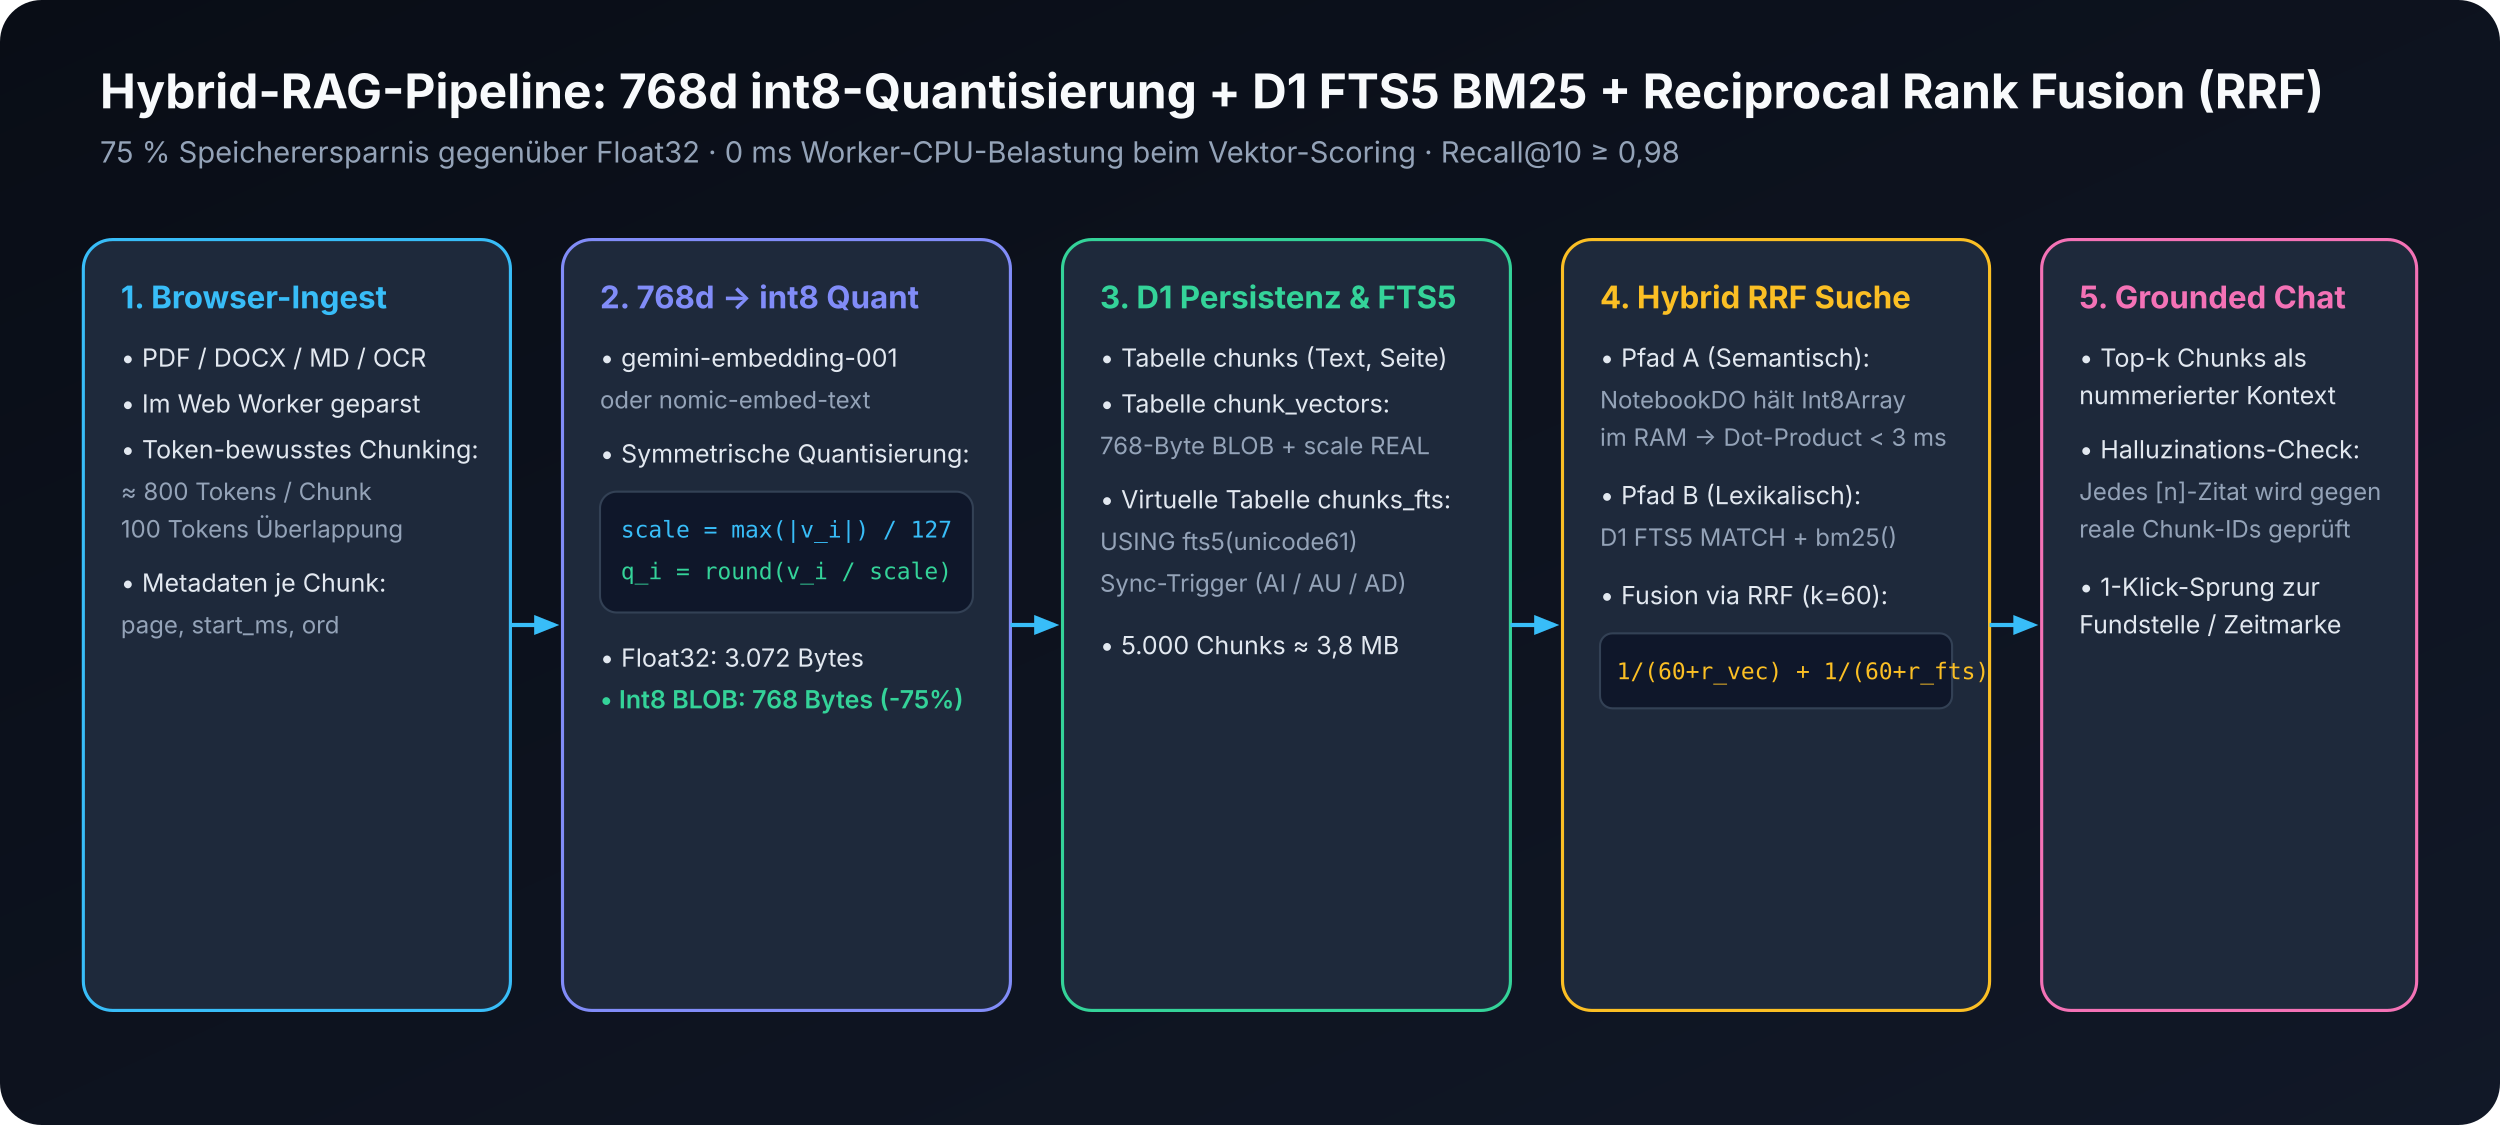
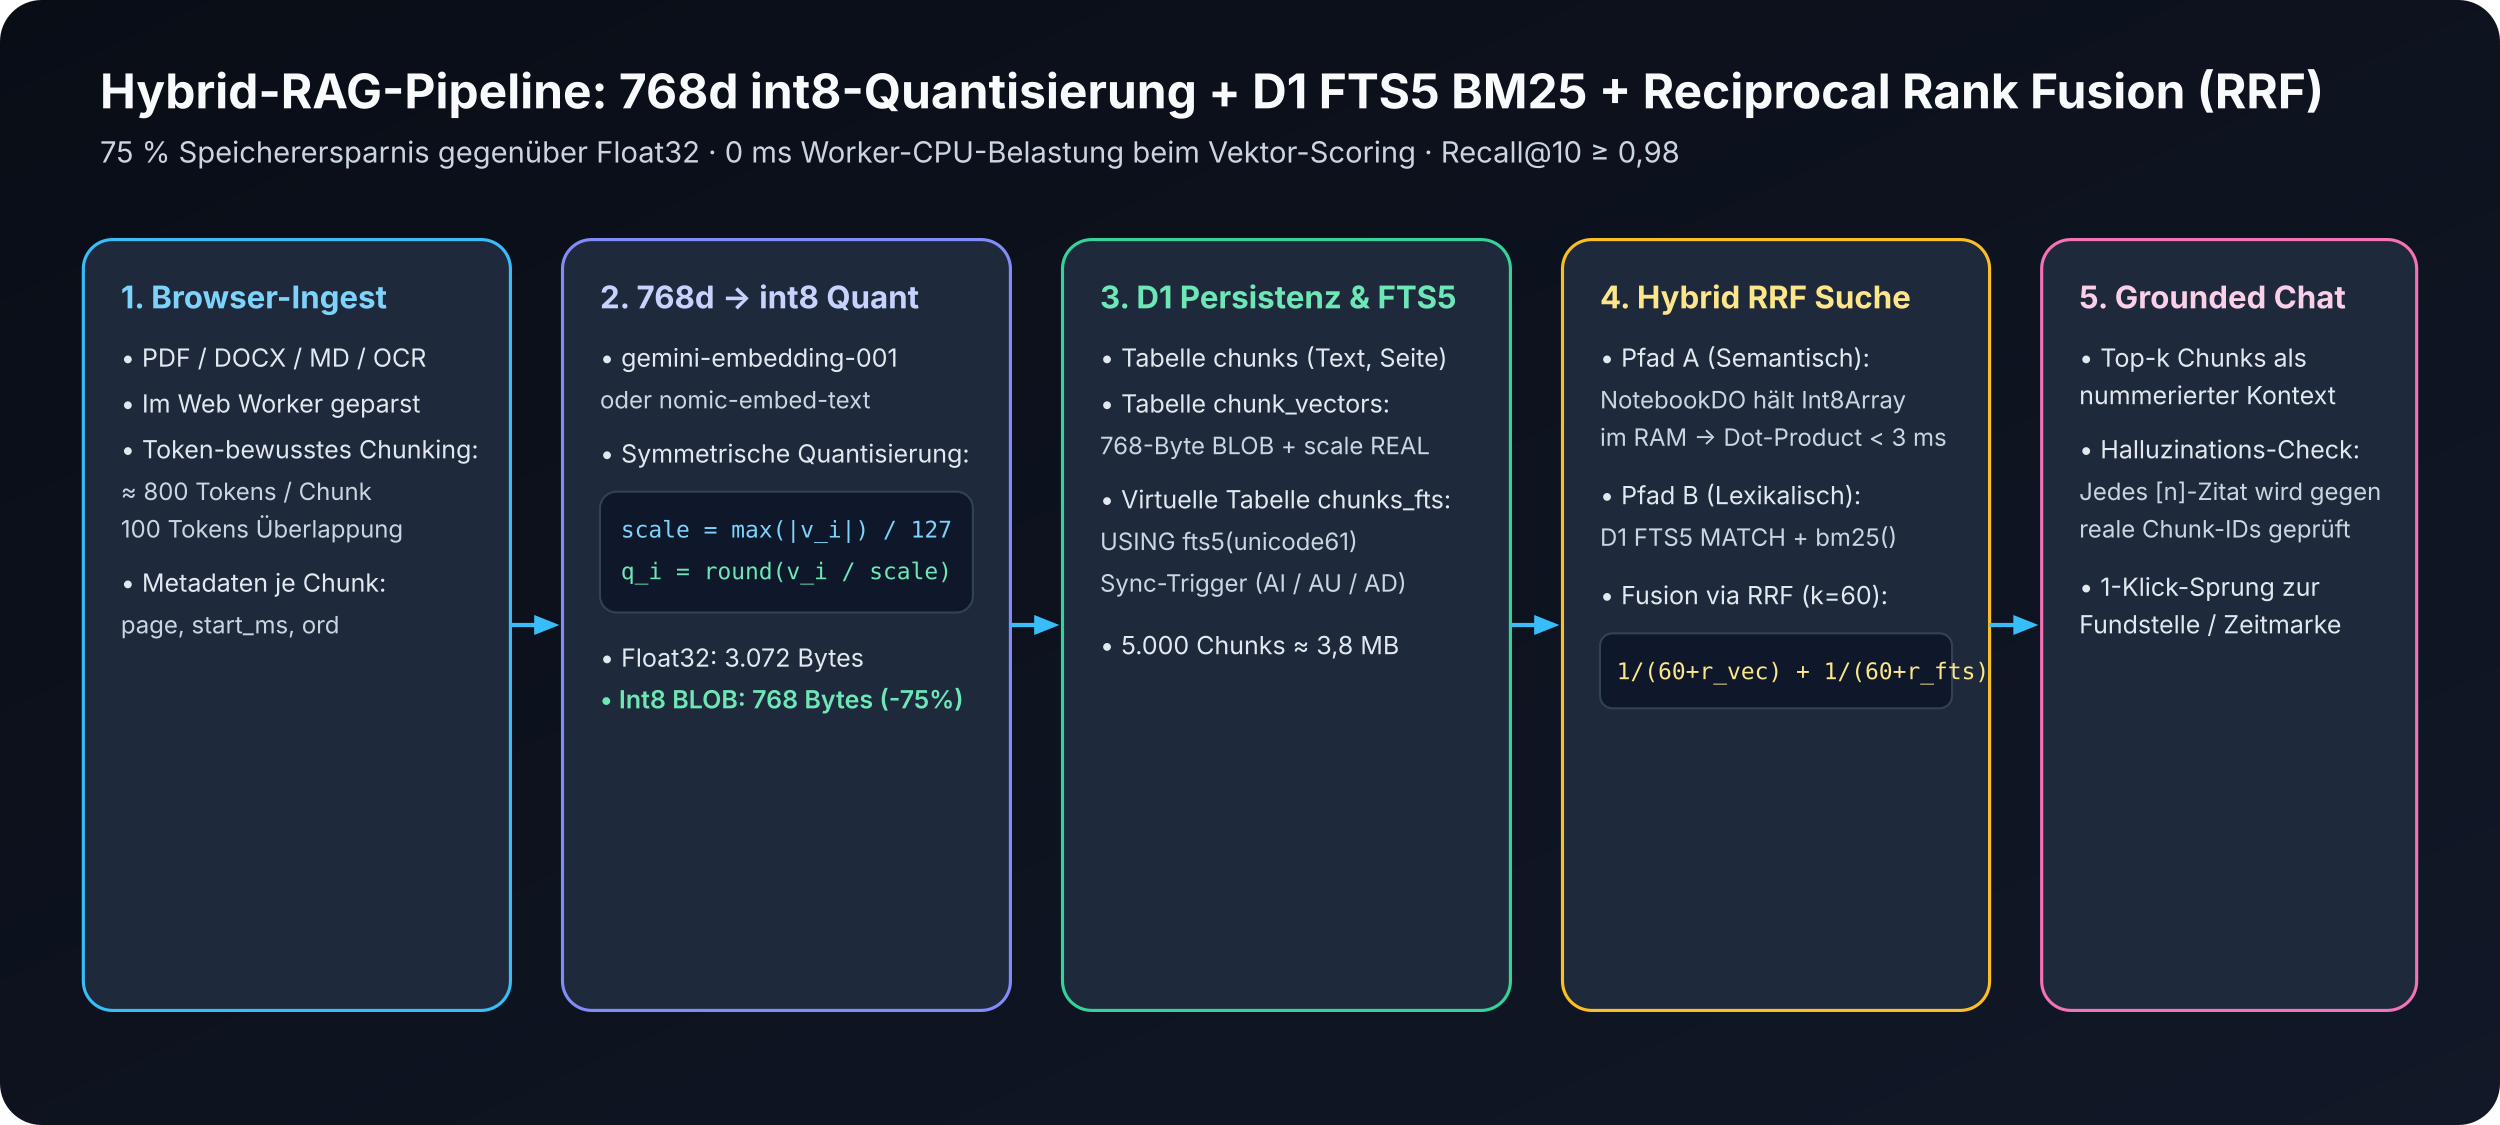
<svg xmlns="http://www.w3.org/2000/svg" viewBox="0 0 1200 540" width="1200" height="540" role="img" aria-labelledby="rag-title rag-desc">
  <style>
    :root {
      color-scheme: light dark;
      --bg-primary: #FAF8F5;
      --bg-card: #FFFFFF;
      --text-primary: #141413;
      --text-secondary: #3D3935;
      --border-subtle: #CBD5E1;
    }
    @media (prefers-color-scheme: dark) {
      :root {
        --bg-primary: #0B0F17;
        --bg-card: #1E293B;
        --text-primary: #F8FAFC;
        --text-secondary: #94A3B8;
        --border-subtle: #334155;
      }
    }
  </style>
  <defs>
    <linearGradient id="ragBg" x1="0%" y1="0%" x2="100%" y2="100%">
      <stop offset="0%" stop-color="#090D16" />
      <stop offset="100%" stop-color="#111827" />
    </linearGradient>
    <marker id="ragArrow" viewBox="0 0 10 10" refX="8" refY="5" markerWidth="6" markerHeight="6" orient="auto">
      <path d="M 0 1 L 10 5 L 0 9 z" fill="#38BDF8" />
    </marker>
  </defs>
  <rect width="1200" height="540" rx="20" fill="url(#ragBg)" />
-   <text x="48" y="52" fill="#F8FAFC" font-family="system-ui, -apple-system, sans-serif" font-size="23" font-weight="700">Hybrid-RAG-Pipeline: 768d int8-Quantisierung + D1 FTS5 BM25 + Reciprocal Rank Fusion (RRF)</text>
-   <text x="48" y="78" fill="#94A3B8" font-family="system-ui, -apple-system, sans-serif" font-size="14">75 % Speicherersparnis gegenüber Float32 · 0 ms Worker-CPU-Belastung beim Vektor-Scoring · Recall@10 ≥ 0,98</text>
+   <text x="48" y="52" fill="#F8FAFC" font-family="Inter, 'Segoe UI', system-ui, -apple-system, Roboto, Helvetica, Arial, sans-serif" font-size="23" font-weight="700">Hybrid-RAG-Pipeline: 768d int8-Quantisierung + D1 FTS5 BM25 + Reciprocal Rank Fusion (RRF)</text>
+   <text x="48" y="78" fill="#CBD5E1" font-family="Inter, 'Segoe UI', system-ui, -apple-system, Roboto, Helvetica, Arial, sans-serif" font-size="14">75 % Speicherersparnis gegenüber Float32 · 0 ms Worker-CPU-Belastung beim Vektor-Scoring · Recall@10 ≥ 0,98</text>
  <rect x="40" y="115" width="205" height="370" rx="14" fill="#1E293B" stroke="#38BDF8" stroke-width="1.5" />
-   <text x="58" y="148" fill="#38BDF8" font-family="system-ui, -apple-system, sans-serif" font-size="15" font-weight="700">1. Browser-Ingest</text>
-   <text x="58" y="176" fill="#E2E8F0" font-family="system-ui, -apple-system, sans-serif" font-size="12">• PDF / DOCX / MD / OCR</text>
-   <text x="58" y="198" fill="#E2E8F0" font-family="system-ui, -apple-system, sans-serif" font-size="12">• Im Web Worker geparst</text>
-   <text x="58" y="220" fill="#E2E8F0" font-family="system-ui, -apple-system, sans-serif" font-size="12">• Token-bewusstes Chunking:</text>
-   <text x="58" y="240" fill="#94A3B8" font-family="system-ui, -apple-system, sans-serif" font-size="11.5">  ≈ 800 Tokens / Chunk</text>
-   <text x="58" y="258" fill="#94A3B8" font-family="system-ui, -apple-system, sans-serif" font-size="11.5">  100 Tokens Überlappung</text>
-   <text x="58" y="284" fill="#E2E8F0" font-family="system-ui, -apple-system, sans-serif" font-size="12">• Metadaten je Chunk:</text>
-   <text x="58" y="304" fill="#94A3B8" font-family="system-ui, -apple-system, sans-serif" font-size="11.5">  page, start_ms, ord</text>
+   <text x="58" y="148" fill="#7DD3FC" font-family="Inter, 'Segoe UI', system-ui, -apple-system, Roboto, Helvetica, Arial, sans-serif" font-size="15" font-weight="700">1. Browser-Ingest</text>
+   <text x="58" y="176" fill="#E2E8F0" font-family="Inter, 'Segoe UI', system-ui, -apple-system, Roboto, Helvetica, Arial, sans-serif" font-size="12">• PDF / DOCX / MD / OCR</text>
+   <text x="58" y="198" fill="#E2E8F0" font-family="Inter, 'Segoe UI', system-ui, -apple-system, Roboto, Helvetica, Arial, sans-serif" font-size="12">• Im Web Worker geparst</text>
+   <text x="58" y="220" fill="#E2E8F0" font-family="Inter, 'Segoe UI', system-ui, -apple-system, Roboto, Helvetica, Arial, sans-serif" font-size="12">• Token-bewusstes Chunking:</text>
+   <text x="58" y="240" fill="#CBD5E1" font-family="Inter, 'Segoe UI', system-ui, -apple-system, Roboto, Helvetica, Arial, sans-serif" font-size="11.5">  ≈ 800 Tokens / Chunk</text>
+   <text x="58" y="258" fill="#CBD5E1" font-family="Inter, 'Segoe UI', system-ui, -apple-system, Roboto, Helvetica, Arial, sans-serif" font-size="11.5">  100 Tokens Überlappung</text>
+   <text x="58" y="284" fill="#E2E8F0" font-family="Inter, 'Segoe UI', system-ui, -apple-system, Roboto, Helvetica, Arial, sans-serif" font-size="12">• Metadaten je Chunk:</text>
+   <text x="58" y="304" fill="#CBD5E1" font-family="Inter, 'Segoe UI', system-ui, -apple-system, Roboto, Helvetica, Arial, sans-serif" font-size="11.5">  page, start_ms, ord</text>
  <rect x="270" y="115" width="215" height="370" rx="14" fill="#1E293B" stroke="#818CF8" stroke-width="1.5" />
-   <text x="288" y="148" fill="#818CF8" font-family="system-ui, -apple-system, sans-serif" font-size="15" font-weight="700">2. 768d → int8 Quant</text>
-   <text x="288" y="176" fill="#E2E8F0" font-family="system-ui, -apple-system, sans-serif" font-size="12">• gemini-embedding-001</text>
-   <text x="288" y="196" fill="#94A3B8" font-family="system-ui, -apple-system, sans-serif" font-size="11.5">  oder nomic-embed-text</text>
-   <text x="288" y="222" fill="#E2E8F0" font-family="system-ui, -apple-system, sans-serif" font-size="12">• Symmetrische Quantisierung:</text>
+   <text x="288" y="148" fill="#C7D2FE" font-family="Inter, 'Segoe UI', system-ui, -apple-system, Roboto, Helvetica, Arial, sans-serif" font-size="15" font-weight="700">2. 768d → int8 Quant</text>
+   <text x="288" y="176" fill="#E2E8F0" font-family="Inter, 'Segoe UI', system-ui, -apple-system, Roboto, Helvetica, Arial, sans-serif" font-size="12">• gemini-embedding-001</text>
+   <text x="288" y="196" fill="#CBD5E1" font-family="Inter, 'Segoe UI', system-ui, -apple-system, Roboto, Helvetica, Arial, sans-serif" font-size="11.5">  oder nomic-embed-text</text>
+   <text x="288" y="222" fill="#E2E8F0" font-family="Inter, 'Segoe UI', system-ui, -apple-system, Roboto, Helvetica, Arial, sans-serif" font-size="12">• Symmetrische Quantisierung:</text>
  <rect x="288" y="236" width="179" height="58" rx="8" fill="#0F172A" stroke="#334155" />
-   <text x="298" y="258" fill="#38BDF8" font-family="monospace" font-size="11">scale = max(|v_i|) / 127</text>
-   <text x="298" y="278" fill="#34D399" font-family="monospace" font-size="11">q_i = round(v_i / scale)</text>
-   <text x="288" y="320" fill="#E2E8F0" font-family="system-ui, -apple-system, sans-serif" font-size="12">• Float32: 3.072 Bytes</text>
-   <text x="288" y="340" fill="#34D399" font-family="system-ui, -apple-system, sans-serif" font-size="12" font-weight="600">• Int8 BLOB: 768 Bytes (-75%)</text>
+   <text x="298" y="258" fill="#7DD3FC" font-family="'JetBrains Mono', ui-monospace, Consolas, Menlo, monospace" font-size="11">scale = max(|v_i|) / 127</text>
+   <text x="298" y="278" fill="#6EE7B7" font-family="'JetBrains Mono', ui-monospace, Consolas, Menlo, monospace" font-size="11">q_i = round(v_i / scale)</text>
+   <text x="288" y="320" fill="#E2E8F0" font-family="Inter, 'Segoe UI', system-ui, -apple-system, Roboto, Helvetica, Arial, sans-serif" font-size="12">• Float32: 3.072 Bytes</text>
+   <text x="288" y="340" fill="#6EE7B7" font-family="Inter, 'Segoe UI', system-ui, -apple-system, Roboto, Helvetica, Arial, sans-serif" font-size="12" font-weight="600">• Int8 BLOB: 768 Bytes (-75%)</text>
  <rect x="510" y="115" width="215" height="370" rx="14" fill="#1E293B" stroke="#34D399" stroke-width="1.5" />
-   <text x="528" y="148" fill="#34D399" font-family="system-ui, -apple-system, sans-serif" font-size="15" font-weight="700">3. D1 Persistenz &amp; FTS5</text>
-   <text x="528" y="176" fill="#E2E8F0" font-family="system-ui, -apple-system, sans-serif" font-size="12">• Tabelle chunks (Text, Seite)</text>
-   <text x="528" y="198" fill="#E2E8F0" font-family="system-ui, -apple-system, sans-serif" font-size="12">• Tabelle chunk_vectors:</text>
-   <text x="528" y="218" fill="#94A3B8" font-family="system-ui, -apple-system, sans-serif" font-size="11.5">  768-Byte BLOB + scale REAL</text>
-   <text x="528" y="244" fill="#E2E8F0" font-family="system-ui, -apple-system, sans-serif" font-size="12">• Virtuelle Tabelle chunks_fts:</text>
-   <text x="528" y="264" fill="#94A3B8" font-family="system-ui, -apple-system, sans-serif" font-size="11.5">  USING fts5(unicode61)</text>
-   <text x="528" y="284" fill="#94A3B8" font-family="system-ui, -apple-system, sans-serif" font-size="11.5">  Sync-Trigger (AI / AU / AD)</text>
-   <text x="528" y="314" fill="#E2E8F0" font-family="system-ui, -apple-system, sans-serif" font-size="12">• 5.000 Chunks ≈ 3,8 MB</text>
+   <text x="528" y="148" fill="#6EE7B7" font-family="Inter, 'Segoe UI', system-ui, -apple-system, Roboto, Helvetica, Arial, sans-serif" font-size="15" font-weight="700">3. D1 Persistenz &amp; FTS5</text>
+   <text x="528" y="176" fill="#E2E8F0" font-family="Inter, 'Segoe UI', system-ui, -apple-system, Roboto, Helvetica, Arial, sans-serif" font-size="12">• Tabelle chunks (Text, Seite)</text>
+   <text x="528" y="198" fill="#E2E8F0" font-family="Inter, 'Segoe UI', system-ui, -apple-system, Roboto, Helvetica, Arial, sans-serif" font-size="12">• Tabelle chunk_vectors:</text>
+   <text x="528" y="218" fill="#CBD5E1" font-family="Inter, 'Segoe UI', system-ui, -apple-system, Roboto, Helvetica, Arial, sans-serif" font-size="11.5">  768-Byte BLOB + scale REAL</text>
+   <text x="528" y="244" fill="#E2E8F0" font-family="Inter, 'Segoe UI', system-ui, -apple-system, Roboto, Helvetica, Arial, sans-serif" font-size="12">• Virtuelle Tabelle chunks_fts:</text>
+   <text x="528" y="264" fill="#CBD5E1" font-family="Inter, 'Segoe UI', system-ui, -apple-system, Roboto, Helvetica, Arial, sans-serif" font-size="11.5">  USING fts5(unicode61)</text>
+   <text x="528" y="284" fill="#CBD5E1" font-family="Inter, 'Segoe UI', system-ui, -apple-system, Roboto, Helvetica, Arial, sans-serif" font-size="11.5">  Sync-Trigger (AI / AU / AD)</text>
+   <text x="528" y="314" fill="#E2E8F0" font-family="Inter, 'Segoe UI', system-ui, -apple-system, Roboto, Helvetica, Arial, sans-serif" font-size="12">• 5.000 Chunks ≈ 3,8 MB</text>
  <rect x="750" y="115" width="205" height="370" rx="14" fill="#1E293B" stroke="#FBBF24" stroke-width="1.5" />
-   <text x="768" y="148" fill="#FBBF24" font-family="system-ui, -apple-system, sans-serif" font-size="15" font-weight="700">4. Hybrid RRF Suche</text>
-   <text x="768" y="176" fill="#E2E8F0" font-family="system-ui, -apple-system, sans-serif" font-size="12">• Pfad A (Semantisch):</text>
-   <text x="768" y="196" fill="#94A3B8" font-family="system-ui, -apple-system, sans-serif" font-size="11.5">  NotebookDO hält Int8Array</text>
-   <text x="768" y="214" fill="#94A3B8" font-family="system-ui, -apple-system, sans-serif" font-size="11.5">  im RAM → Dot-Product &lt; 3 ms</text>
-   <text x="768" y="242" fill="#E2E8F0" font-family="system-ui, -apple-system, sans-serif" font-size="12">• Pfad B (Lexikalisch):</text>
-   <text x="768" y="262" fill="#94A3B8" font-family="system-ui, -apple-system, sans-serif" font-size="11.5">  D1 FTS5 MATCH + bm25()</text>
-   <text x="768" y="290" fill="#E2E8F0" font-family="system-ui, -apple-system, sans-serif" font-size="12">• Fusion via RRF (k=60):</text>
+   <text x="768" y="148" fill="#FDE68A" font-family="Inter, 'Segoe UI', system-ui, -apple-system, Roboto, Helvetica, Arial, sans-serif" font-size="15" font-weight="700">4. Hybrid RRF Suche</text>
+   <text x="768" y="176" fill="#E2E8F0" font-family="Inter, 'Segoe UI', system-ui, -apple-system, Roboto, Helvetica, Arial, sans-serif" font-size="12">• Pfad A (Semantisch):</text>
+   <text x="768" y="196" fill="#CBD5E1" font-family="Inter, 'Segoe UI', system-ui, -apple-system, Roboto, Helvetica, Arial, sans-serif" font-size="11.5">  NotebookDO hält Int8Array</text>
+   <text x="768" y="214" fill="#CBD5E1" font-family="Inter, 'Segoe UI', system-ui, -apple-system, Roboto, Helvetica, Arial, sans-serif" font-size="11.5">  im RAM → Dot-Product &lt; 3 ms</text>
+   <text x="768" y="242" fill="#E2E8F0" font-family="Inter, 'Segoe UI', system-ui, -apple-system, Roboto, Helvetica, Arial, sans-serif" font-size="12">• Pfad B (Lexikalisch):</text>
+   <text x="768" y="262" fill="#CBD5E1" font-family="Inter, 'Segoe UI', system-ui, -apple-system, Roboto, Helvetica, Arial, sans-serif" font-size="11.5">  D1 FTS5 MATCH + bm25()</text>
+   <text x="768" y="290" fill="#E2E8F0" font-family="Inter, 'Segoe UI', system-ui, -apple-system, Roboto, Helvetica, Arial, sans-serif" font-size="12">• Fusion via RRF (k=60):</text>
  <rect x="768" y="304" width="169" height="36" rx="6" fill="#0F172A" stroke="#334155" />
-   <text x="776" y="326" fill="#FBBF24" font-family="monospace" font-size="11">1/(60+r_vec) + 1/(60+r_fts)</text>
+   <text x="776" y="326" fill="#FDE68A" font-family="'JetBrains Mono', ui-monospace, Consolas, Menlo, monospace" font-size="11">1/(60+r_vec) + 1/(60+r_fts)</text>
  <rect x="980" y="115" width="180" height="370" rx="14" fill="#1E293B" stroke="#F472B6" stroke-width="1.5" />
-   <text x="998" y="148" fill="#F472B6" font-family="system-ui, -apple-system, sans-serif" font-size="15" font-weight="700">5. Grounded Chat</text>
-   <text x="998" y="176" fill="#E2E8F0" font-family="system-ui, -apple-system, sans-serif" font-size="12">• Top-k Chunks als</text>
-   <text x="998" y="194" fill="#E2E8F0" font-family="system-ui, -apple-system, sans-serif" font-size="12">  nummerierter Kontext</text>
-   <text x="998" y="220" fill="#E2E8F0" font-family="system-ui, -apple-system, sans-serif" font-size="12">• Halluzinations-Check:</text>
-   <text x="998" y="240" fill="#94A3B8" font-family="system-ui, -apple-system, sans-serif" font-size="11.5">  Jedes [n]-Zitat wird gegen</text>
-   <text x="998" y="258" fill="#94A3B8" font-family="system-ui, -apple-system, sans-serif" font-size="11.5">  reale Chunk-IDs geprüft</text>
-   <text x="998" y="286" fill="#E2E8F0" font-family="system-ui, -apple-system, sans-serif" font-size="12">• 1-Klick-Sprung zur</text>
-   <text x="998" y="304" fill="#E2E8F0" font-family="system-ui, -apple-system, sans-serif" font-size="12">  Fundstelle / Zeitmarke</text>
+   <text x="998" y="148" fill="#FBCFE8" font-family="Inter, 'Segoe UI', system-ui, -apple-system, Roboto, Helvetica, Arial, sans-serif" font-size="15" font-weight="700">5. Grounded Chat</text>
+   <text x="998" y="176" fill="#E2E8F0" font-family="Inter, 'Segoe UI', system-ui, -apple-system, Roboto, Helvetica, Arial, sans-serif" font-size="12">• Top-k Chunks als</text>
+   <text x="998" y="194" fill="#E2E8F0" font-family="Inter, 'Segoe UI', system-ui, -apple-system, Roboto, Helvetica, Arial, sans-serif" font-size="12">  nummerierter Kontext</text>
+   <text x="998" y="220" fill="#E2E8F0" font-family="Inter, 'Segoe UI', system-ui, -apple-system, Roboto, Helvetica, Arial, sans-serif" font-size="12">• Halluzinations-Check:</text>
+   <text x="998" y="240" fill="#CBD5E1" font-family="Inter, 'Segoe UI', system-ui, -apple-system, Roboto, Helvetica, Arial, sans-serif" font-size="11.5">  Jedes [n]-Zitat wird gegen</text>
+   <text x="998" y="258" fill="#CBD5E1" font-family="Inter, 'Segoe UI', system-ui, -apple-system, Roboto, Helvetica, Arial, sans-serif" font-size="11.5">  reale Chunk-IDs geprüft</text>
+   <text x="998" y="286" fill="#E2E8F0" font-family="Inter, 'Segoe UI', system-ui, -apple-system, Roboto, Helvetica, Arial, sans-serif" font-size="12">• 1-Klick-Sprung zur</text>
+   <text x="998" y="304" fill="#E2E8F0" font-family="Inter, 'Segoe UI', system-ui, -apple-system, Roboto, Helvetica, Arial, sans-serif" font-size="12">  Fundstelle / Zeitmarke</text>
  <line x1="245" y1="300" x2="266" y2="300" stroke="#38BDF8" stroke-width="2" marker-end="url(#ragArrow)" />
  <line x1="485" y1="300" x2="506" y2="300" stroke="#38BDF8" stroke-width="2" marker-end="url(#ragArrow)" />
  <line x1="725" y1="300" x2="746" y2="300" stroke="#38BDF8" stroke-width="2" marker-end="url(#ragArrow)" />
  <line x1="955" y1="300" x2="976" y2="300" stroke="#38BDF8" stroke-width="2" marker-end="url(#ragArrow)" />
</svg>
